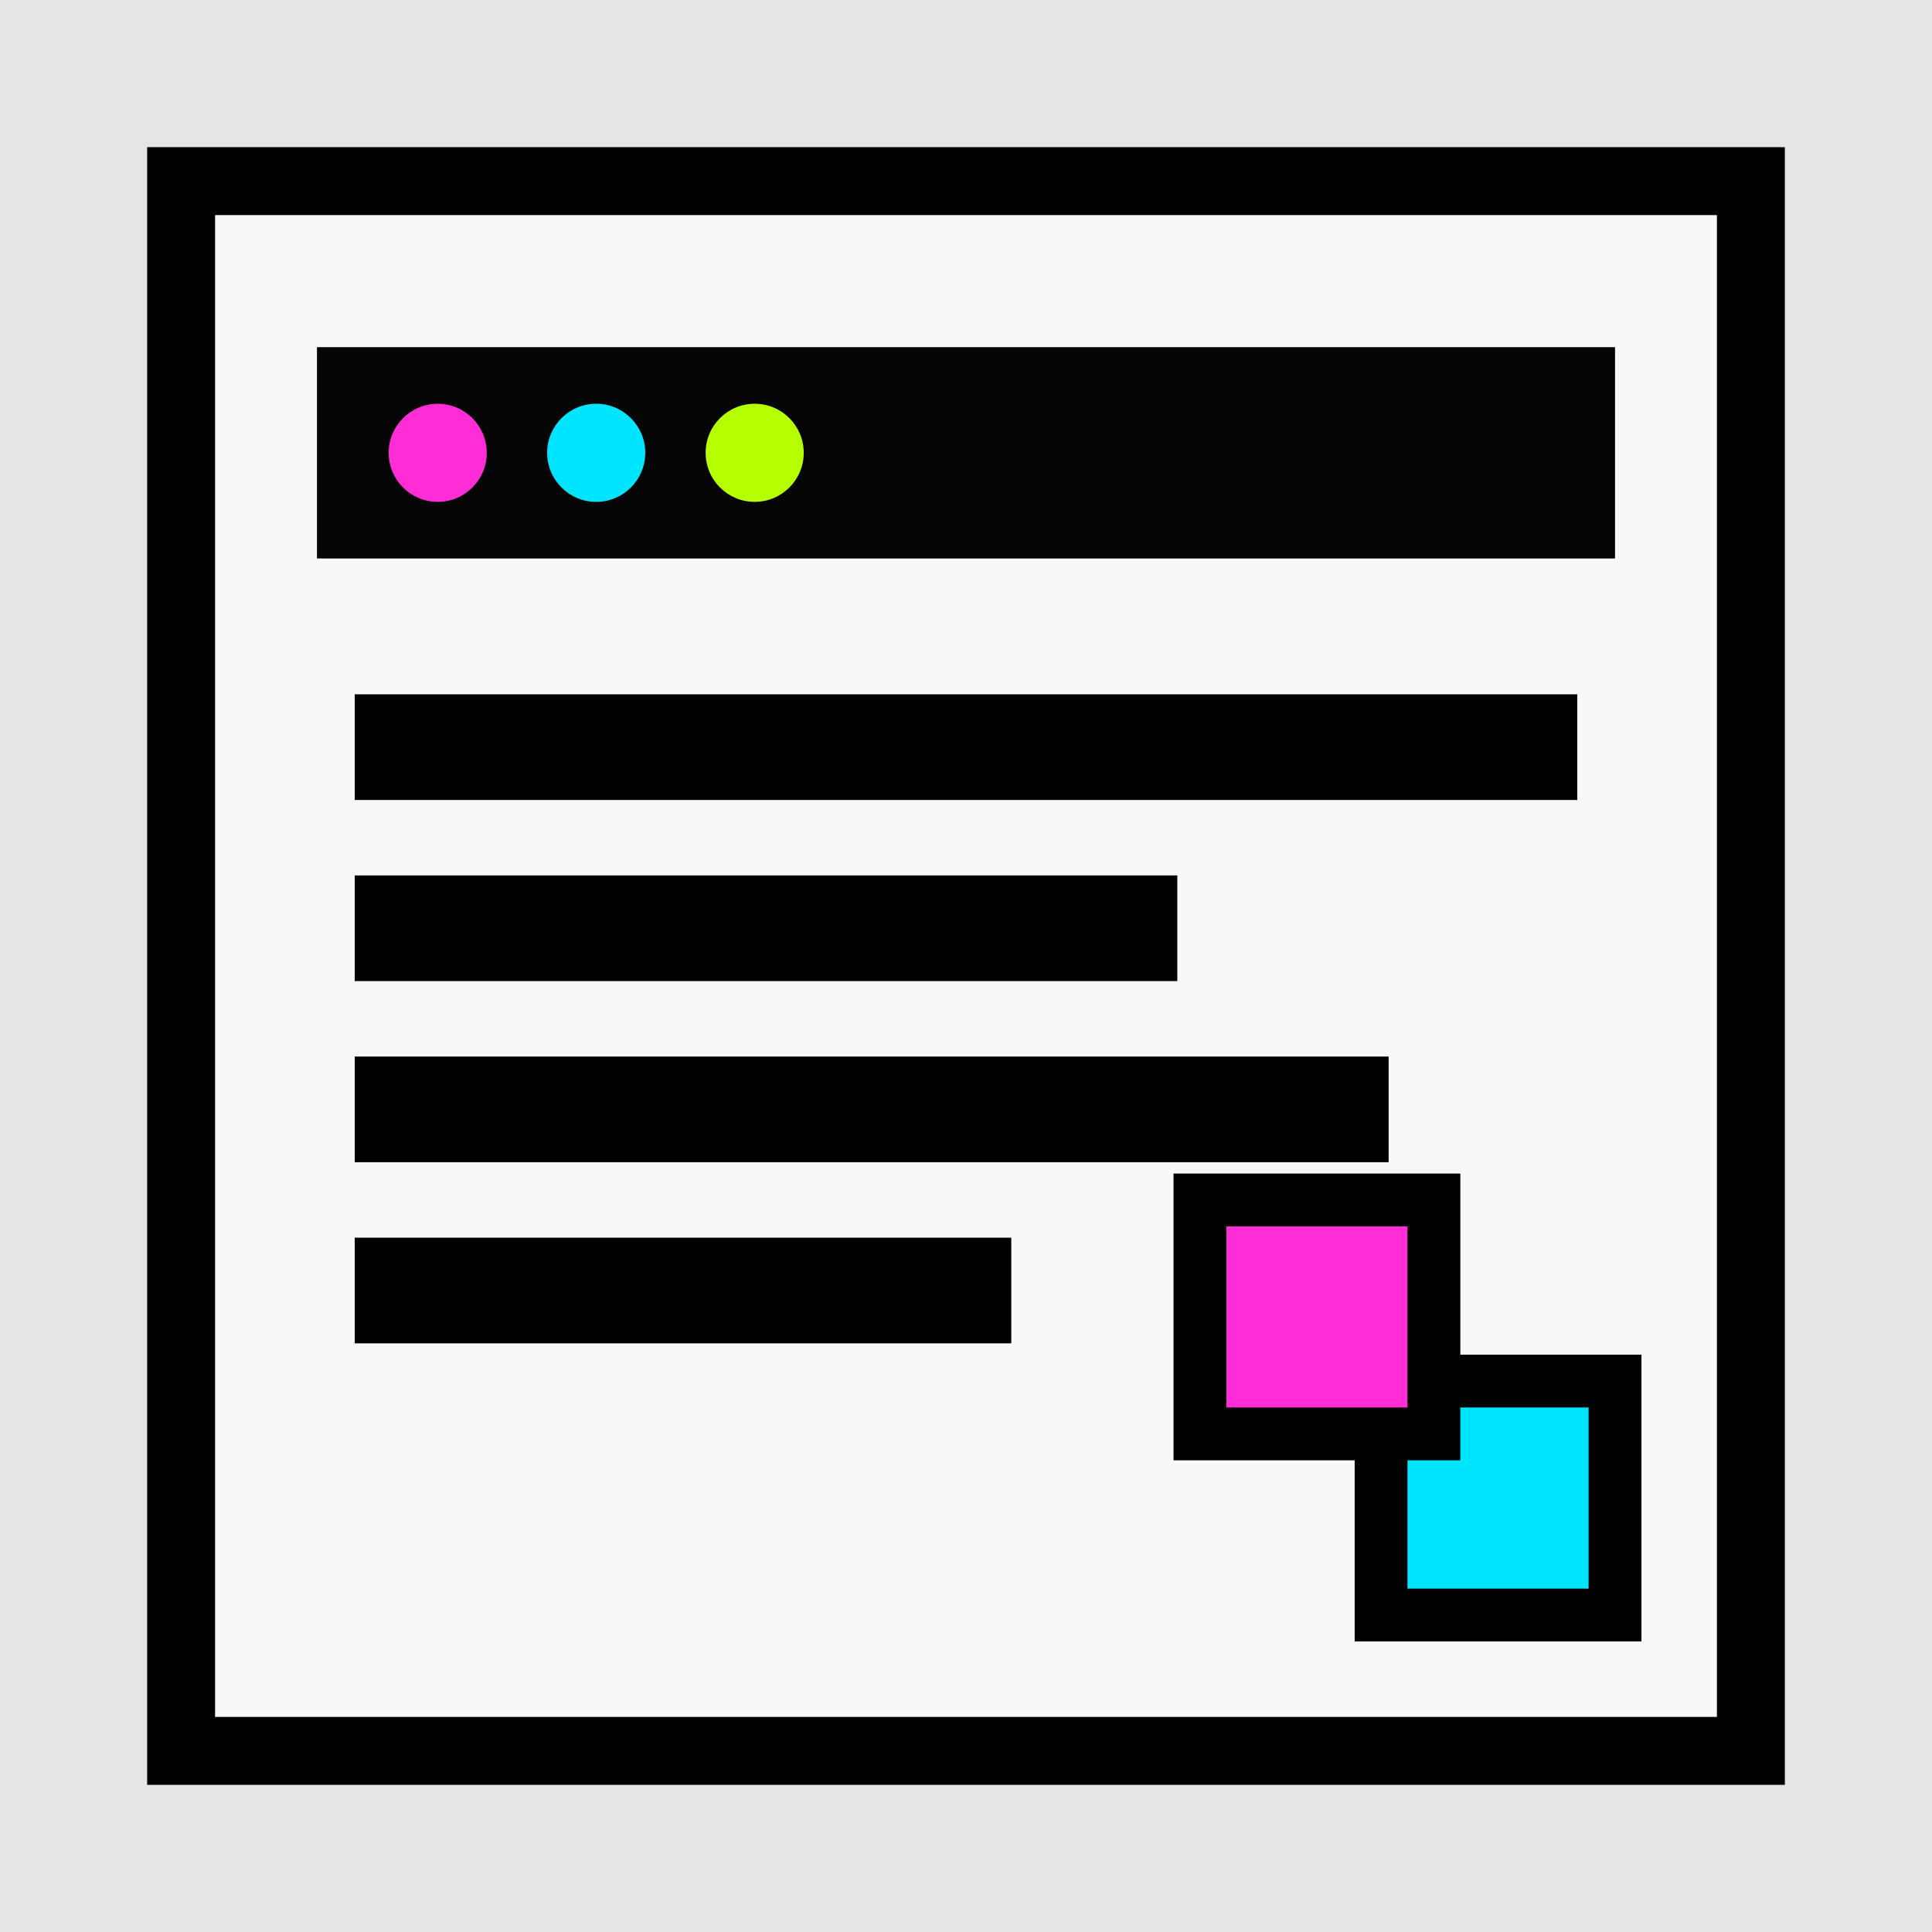
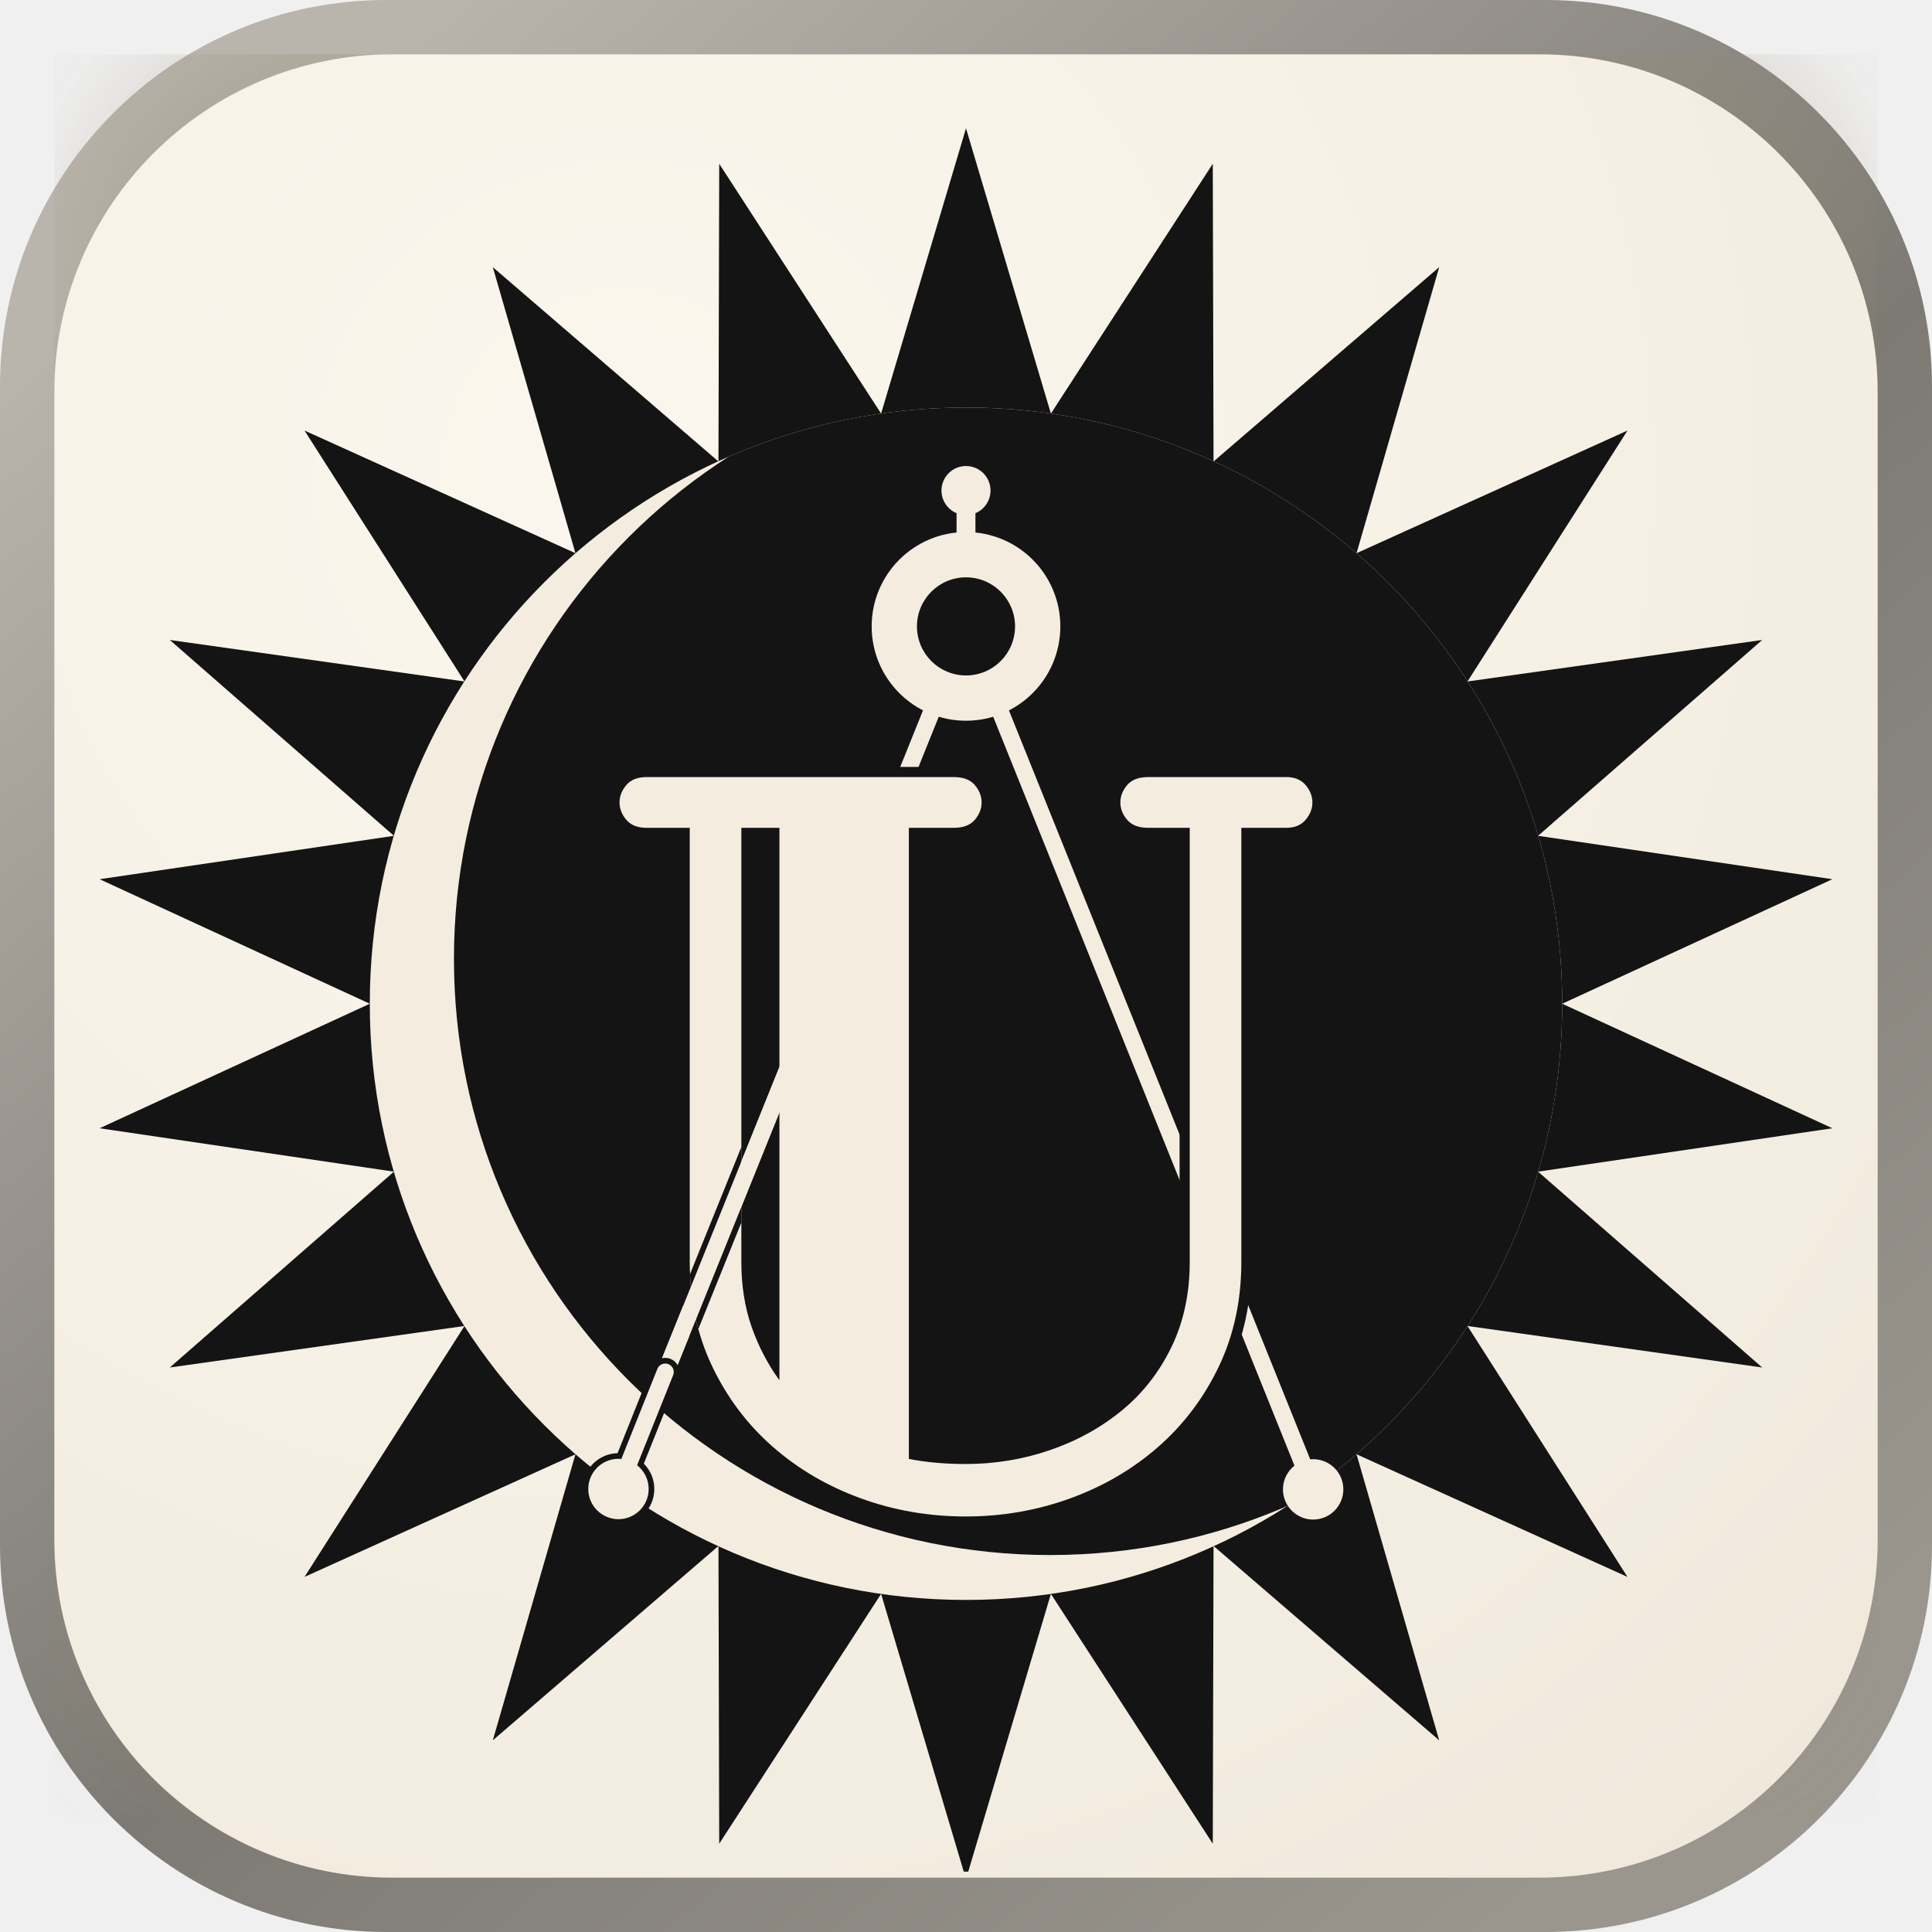
- <svg xmlns="http://www.w3.org/2000/svg" viewBox="0 0 512 512">
-   <rect width="512" height="512" fill="#e5e5e5" />
-   <rect x="48" y="48" width="416" height="416" fill="#fff" fill-opacity=".72" stroke="#000" stroke-width="18" />
-   <rect x="84" y="92" width="344" height="56" fill="#050505" />
-   <circle cx="116" cy="120" r="13" fill="#ff2dd5" />
-   <circle cx="158" cy="120" r="13" fill="#00e5ff" />
-   <circle cx="200" cy="120" r="13" fill="#b6ff00" />
-   <path d="M108 198h296M108 246h190M108 294h246M108 342h146" stroke="#000" stroke-width="28" stroke-linecap="square" />
-   <rect x="366" y="366" width="62" height="62" fill="#00e5ff" stroke="#000" stroke-width="14" />
-   <rect x="318" y="318" width="62" height="62" fill="#ff2dd5" stroke="#000" stroke-width="14" />
+ <svg xmlns="http://www.w3.org/2000/svg" viewBox="0 0 320 320" role="img">
+   <defs>
+     <linearGradient id="outerBevel" x1="44" x2="276" y1="24" y2="296" gradientUnits="userSpaceOnUse">
+       <stop offset="0" stop-color="#b9b4ac" />
+       <stop offset="0.55" stop-color="#7d7a74" />
+       <stop offset="1" stop-color="#9a968e" />
+     </linearGradient>
+     <radialGradient id="innerBevel" cx="0" cy="0" r="1" gradientTransform="matrix(360 360 -360 360 102 76)" gradientUnits="userSpaceOnUse">
+       <stop offset="0" stop-color="#fbf7ee" />
+       <stop offset="0.46" stop-color="#f3ece0" />
+       <stop offset="1" stop-color="#e6dccb" />
+     </radialGradient>
+     <filter id="innerInset" x="9" y="9" width="302" height="302" color-interpolation-filters="sRGB" filterUnits="userSpaceOnUse">
+       <feDropShadow dx="0" dy="2" stdDeviation="1.5" flood-color="#fff" flood-opacity="0.85" />
+       <feDropShadow dx="0" dy="-10" stdDeviation="11" flood-color="#968a76" flood-opacity="0.35" />
+     </filter>
+     <clipPath id="diskClip">
+       <circle cx="240" cy="250" r="158" />
+     </clipPath>
+     <mask id="legMask" x="0" y="0" width="480" height="480" maskUnits="userSpaceOnUse">
+       <rect width="480" height="480" fill="#000" />
+       <line x1="240" x2="147.9" y1="150" y2="378.6" stroke="#fff" stroke-width="12" />
+       <line x1="240" x2="332" y1="150" y2="378.7" stroke="#fff" stroke-width="12" />
+     </mask>
+     <path id="uRim" d="M843 820q0 11-8 20.5t-23 9.5H649q-17 0-25-9.5t-8-20.5q0-11 8-20.5t25-9.5h49V277q0-56-21.5-100.5T618 101.5Q581 71 533 54.5T433 38q-36 0-67 6v746h53q17 0 25 9.5t8 20.5q0 11-8 20.5t-25 9.5H56q-16 0-24-9.5T24 820q0-11 8-20.5T56 790h51V277q0-68 26.5-123.5T205 58.5Q250 19 309-2.5T433-24q65 0 124 21.5T661 58.5q45 39.5 71.5 95T759 277v513h53q15 0 23 9.5t8 20.5Z" />
+     <path id="uFull" d="M843 820q0 11-8 20.5t-23 9.5H649q-17 0-25-9.5t-8-20.5q0-11 8-20.5t25-9.5h49V277q0-56-21.5-100.5T618 101.5Q581 71 533 54.5T433 38q-36 0-67 6v746h53q17 0 25 9.5t8 20.5q0 11-8 20.5t-25 9.5H56q-16 0-24-9.5T24 820q0-11 8-20.5T56 790h51V277q0-68 26.5-123.5T205 58.5Q250 19 309-2.5T433-24q65 0 124 21.5T661 58.5q45 39.5 71.5 95T759 277v513h53q15 0 23 9.5t8 20.5ZM213 137q-21 29-33 63.5T168 277v513h45V137Z" />
+     <polygon id="corona" points="240,18 262.5,93.6 305.4,27.4 305.6,106.3 365.4,54.8 343.5,130.6 415.3,98.1 372.9,164.6 451,153.6 391.6,205.5 469.6,217 398,250 469.6,283 391.6,294.5 451,346.4 372.9,335.4 415.3,401.9 343.5,369.4 365.4,445.2 305.6,393.7 305.4,472.6 262.5,406.4 240,482 217.5,406.4 174.6,472.6 174.4,393.7 114.6,445.2 136.5,369.4 64.7,401.9 107.1,335.4 29,346.4 88.4,294.5 10.4,283 82,250 10.4,217 88.4,205.5 29,153.6 107.1,164.6 64.7,98.1 136.5,130.6 114.6,54.8 174.4,106.3 174.6,27.4 217.5,93.6" />
+     <clipPath id="letterRaised">
+       <use href="#uFull" transform="translate(142.8,380.5) scale(0.2242,-0.2242)" />
+     </clipPath>
+   </defs>
+   <rect width="320" height="320" rx="64" fill="url(#outerBevel)" />
+   <rect x="9" y="9" width="302" height="302" rx="56" fill="url(#innerBevel)" filter="url(#innerInset)" />
+   <svg x="10" y="10" width="300" height="300" viewBox="0 0 480 480" aria-hidden="true">
+     <use href="#corona" fill="#141414" />
+     <circle cx="240" cy="250" r="158" fill="#f4ecdf" />
+     <circle cx="262.3" cy="238.1" r="158" fill="#141414" clip-path="url(#diskClip)" />
+     <line x1="240" x2="147.9" y1="150" y2="378.6" stroke="#f4ecdf" stroke-linecap="round" stroke-width="4.5" />
+     <line x1="240" x2="332" y1="150" y2="378.7" stroke="#f4ecdf" stroke-linecap="round" stroke-width="4.5" />
+     <g mask="url(#legMask)">
+       <use href="#uRim" transform="translate(142.8,380.5) scale(0.2242,-0.2242)" fill="none" stroke="#141414" stroke-width="24" />
+     </g>
+     <circle cx="147.9" cy="378.6" r="9.5" fill="#141414" />
+     <circle cx="332" cy="378.7" r="8" fill="#f4ecdf" />
+     <use href="#uFull" transform="translate(142.8,380.5) scale(0.2242,-0.2242)" fill="#f4ecdf" />
+     <line x1="184.9" x2="147.9" y1="287" y2="378.6" stroke="#141414" stroke-linecap="round" stroke-width="7.5" clip-path="url(#letterRaised)" />
+     <line x1="192.5" x2="147.9" y1="268" y2="378.6" stroke="#f4ecdf" stroke-linecap="round" stroke-width="4.5" />
+     <line x1="160.3" x2="147.9" y1="347.6" y2="378.6" stroke="#141414" stroke-linecap="round" stroke-width="7.5" />
+     <line x1="160.3" x2="147.9" y1="347.6" y2="378.6" stroke="#f4ecdf" stroke-linecap="round" stroke-width="4.5" />
+     <circle cx="147.9" cy="378.6" r="8" fill="#f4ecdf" />
+     <rect x="237.5" y="118" width="5" height="34" fill="#f4ecdf" />
+     <circle cx="240" cy="114" r="6.5" fill="#f4ecdf" />
+     <circle cx="240" cy="150" r="25" fill="#f4ecdf" />
+     <circle cx="240" cy="150" r="13" fill="#141414" />
+   </svg>
</svg>
